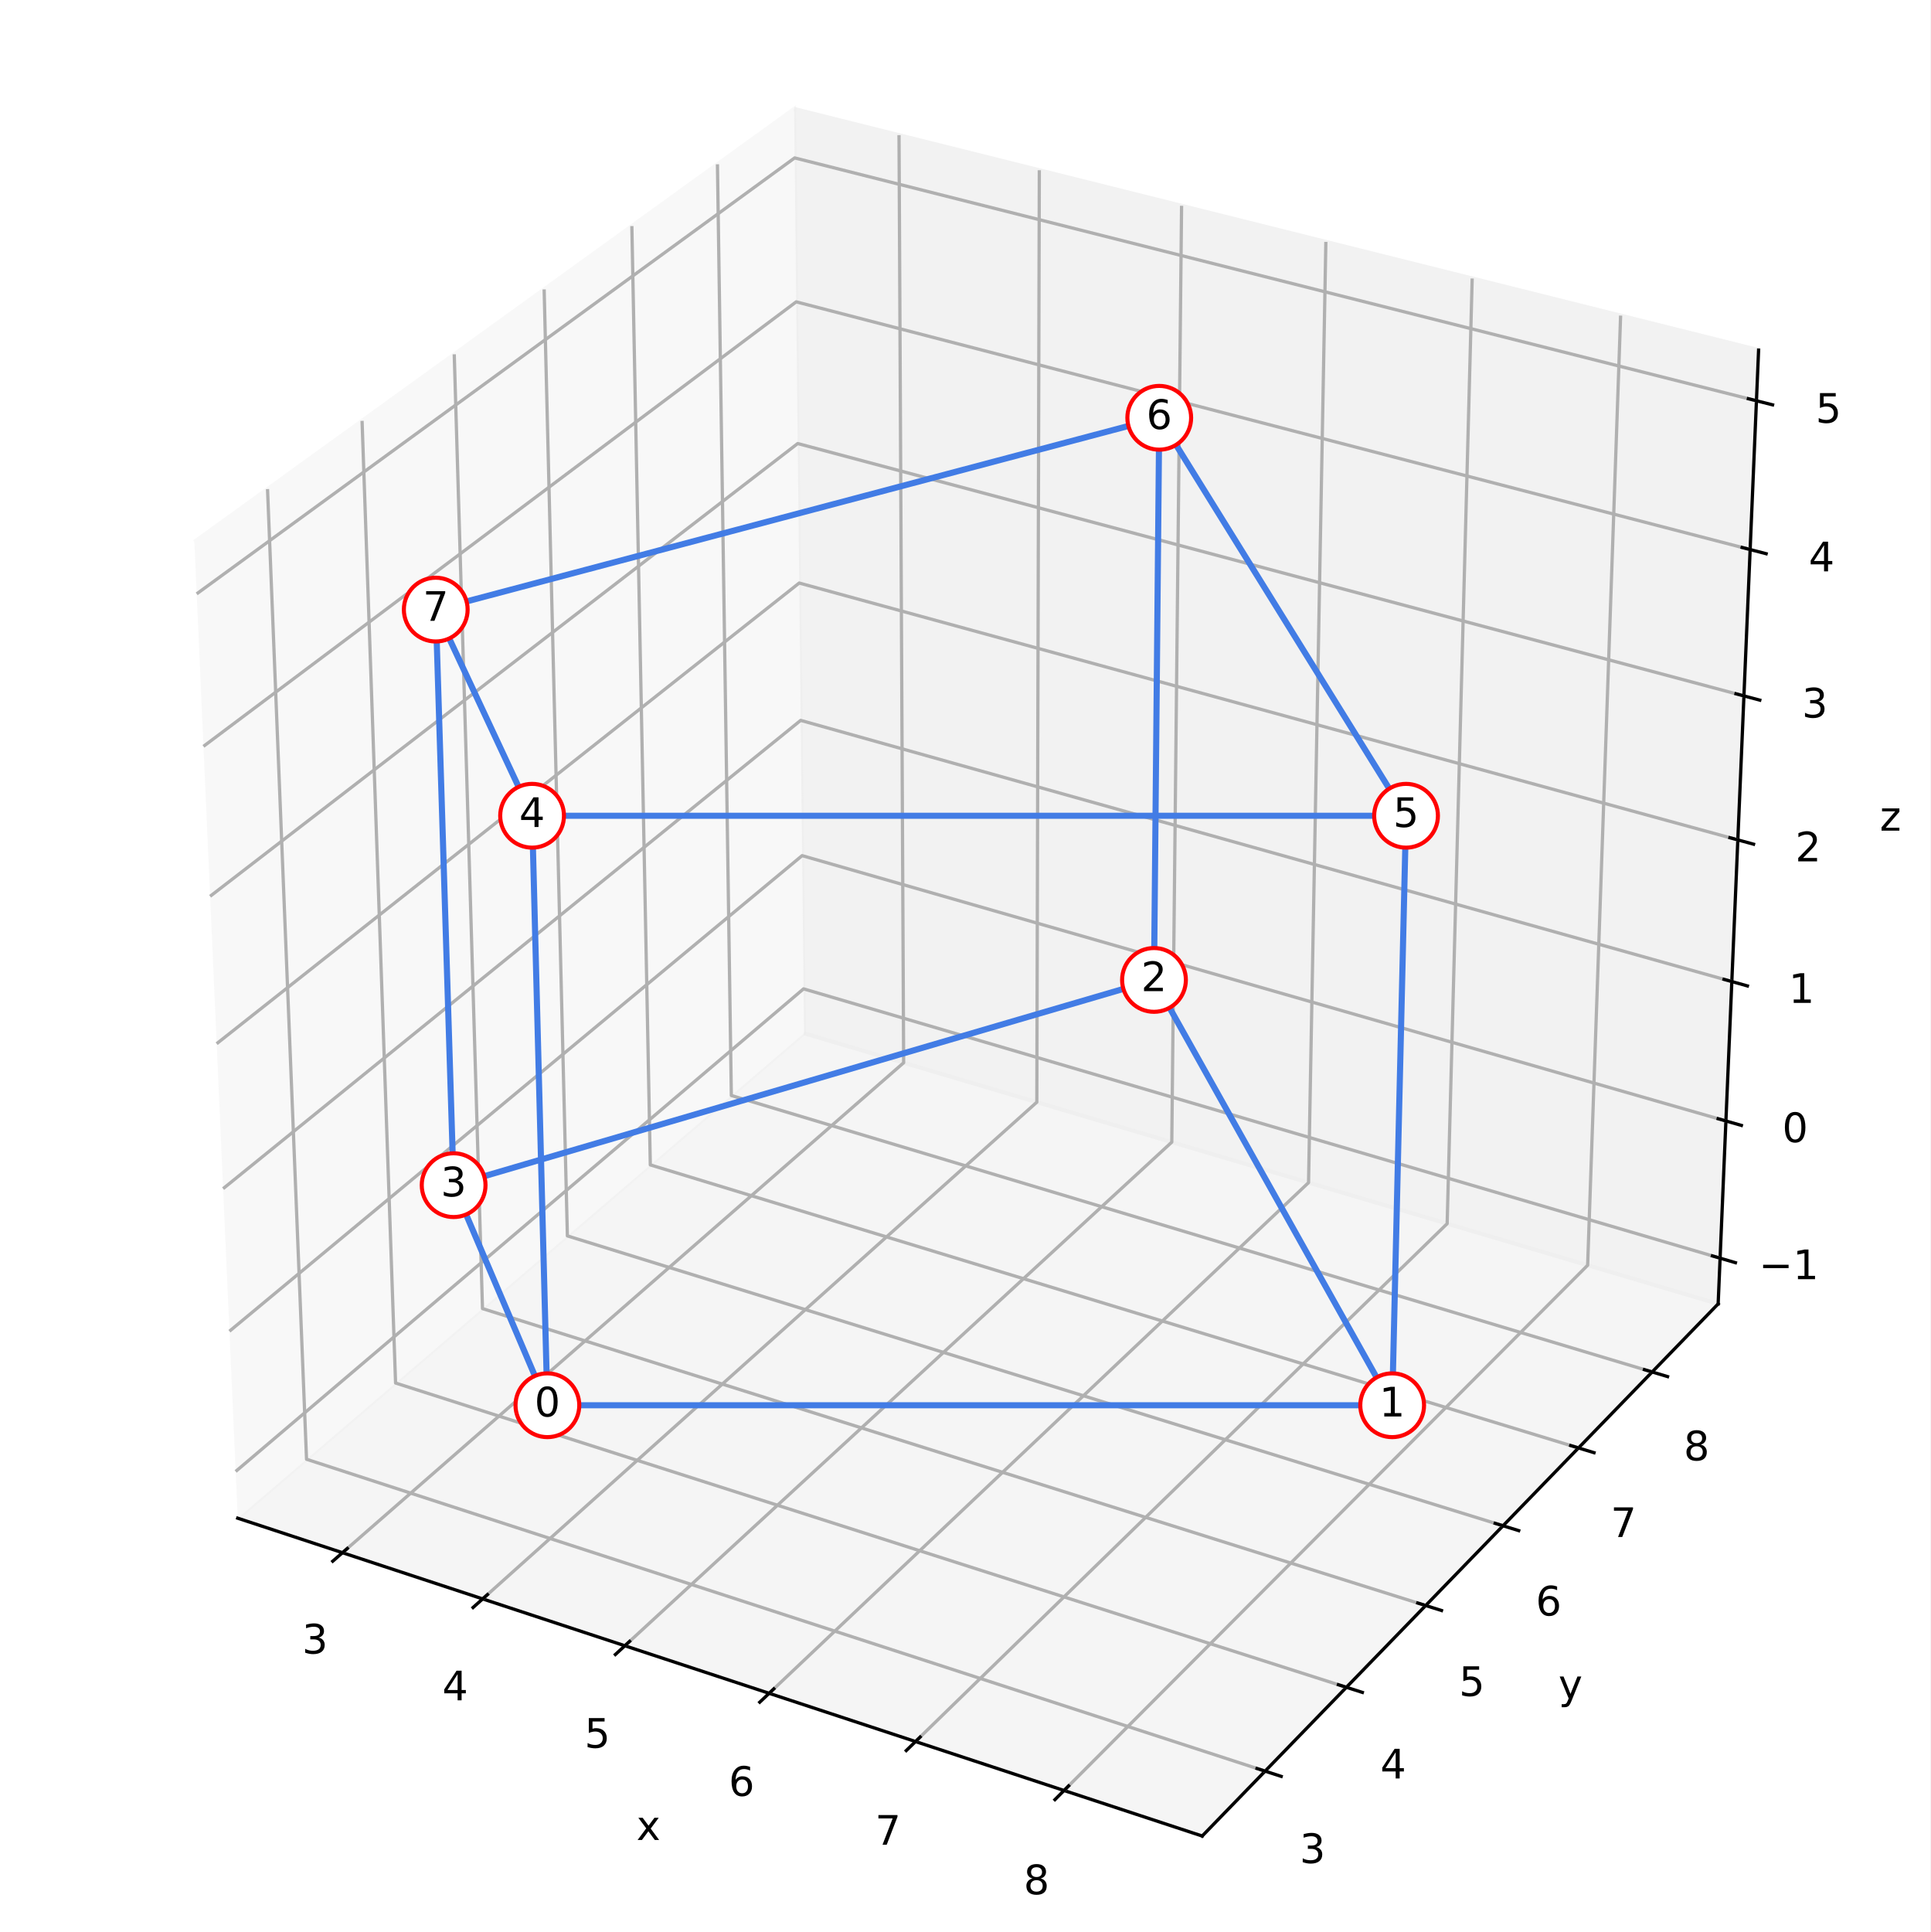
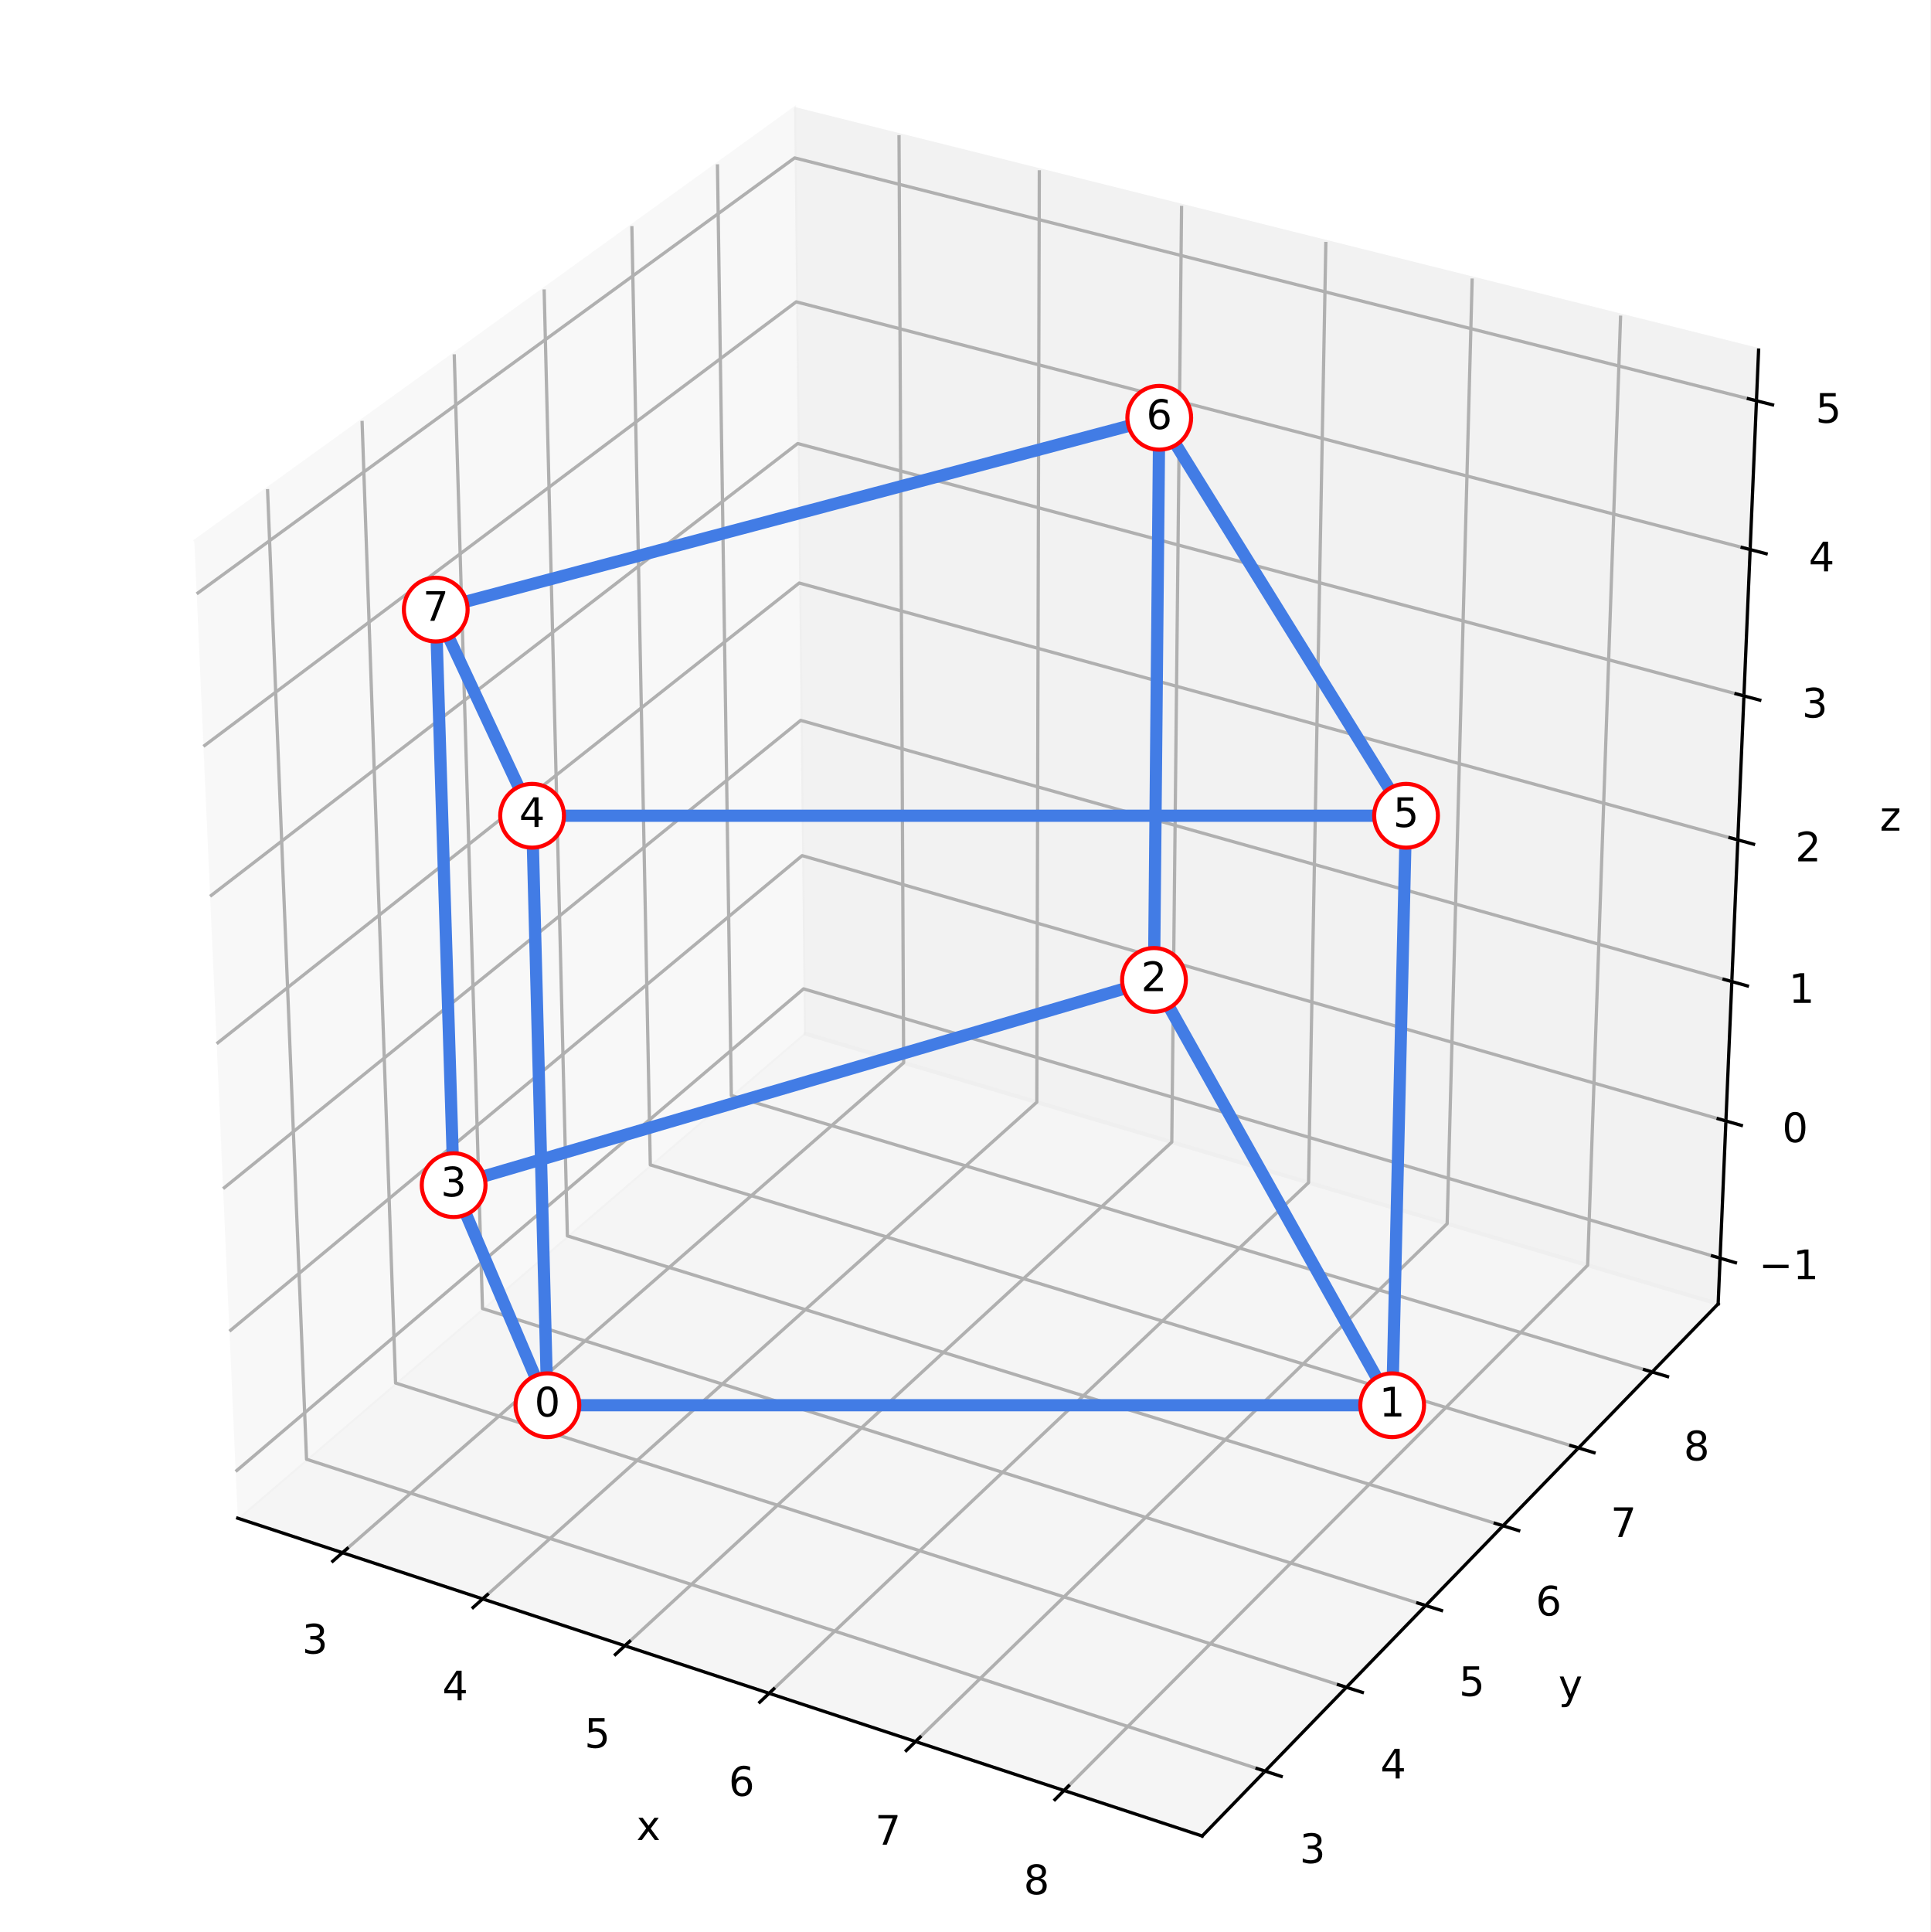
<svg xmlns="http://www.w3.org/2000/svg" xmlns:xlink="http://www.w3.org/1999/xlink" width="474.68pt" height="475.011pt" viewBox="0 0 474.68 475.011" version="1.1">
  <defs>
    <style type="text/css">*{stroke-linejoin: round; stroke-linecap: butt}</style>
  </defs>
  <g id="figure_1">
    <g id="patch_1">
      <path d="M 0 475.011  L 474.68 475.011  L 474.68 0  L 0 0  z " style="fill: #ffffff" />
    </g>
    <g id="patch_2">
      <path d="M 7.2 467.474  L 467.474 467.474  L 467.474 7.2  L 7.2 7.2  z " style="fill: #ffffff" />
    </g>
    <g id="pane3d_1">
      <g id="patch_3">
        <path d="M 58.453 373.267  L 197.705 254.043  L 195.273 26.779  L 47.791 133.234  " style="fill: #f2f2f2; opacity: 0.5; stroke: #f2f2f2; stroke-linejoin: miter" />
      </g>
    </g>
    <g id="pane3d_2">
      <g id="patch_4">
        <path d="M 197.705 254.043  L 422.482 320.58  L 432.426 86.075  L 195.273 26.779  " style="fill: #e6e6e6; opacity: 0.5; stroke: #e6e6e6; stroke-linejoin: miter" />
      </g>
    </g>
    <g id="pane3d_3">
      <g id="patch_5">
        <path d="M 58.453 373.267  L 295.611 451.411  L 422.482 320.58  L 197.705 254.043  " style="fill: #ececec; opacity: 0.5; stroke: #ececec; stroke-linejoin: miter" />
      </g>
    </g>
    <g id="axis3d_1">
      <g id="line2d_1">
        <path d="M 58.453 373.267  L 295.611 451.411  " style="fill: none; stroke: #000000; stroke-width: 0.8; stroke-linecap: square" />
      </g>
      <g id="text_1">
        <g transform="translate(156.4913 452.391)scale(0.1 -0.1)">
          <defs>
            <path id="DejaVuSans-78" d="M 3513 3500  L 2247 1797  L 3578 0  L 2900 0  L 1881 1375  L 863 0  L 184 0  L 1544 1831  L 300 3500  L 978 3500  L 1906 2253  L 2834 3500  L 3513 3500  z " transform="scale(0.015625)" />
          </defs>
          <use xlink:href="#DejaVuSans-78" />
        </g>
      </g>
      <g id="Line3DCollection_1">
        <path d="M 84.212 381.755  L 222.2 261.294  L 221.062 33.227  " style="fill: none; stroke: #b0b0b0; stroke-width: 0.8" />
        <path d="M 118.683 393.113  L 254.949 270.988  L 255.561 41.853  " style="fill: none; stroke: #b0b0b0; stroke-width: 0.8" />
        <path d="M 153.65 404.635  L 288.134 280.811  L 290.543 50.6  " style="fill: none; stroke: #b0b0b0; stroke-width: 0.8" />
        <path d="M 189.125 416.324  L 321.763 290.766  L 326.02 59.47  " style="fill: none; stroke: #b0b0b0; stroke-width: 0.8" />
        <path d="M 225.119 428.184  L 355.846 300.855  L 362.001 68.467  " style="fill: none; stroke: #b0b0b0; stroke-width: 0.8" />
        <path d="M 261.644 440.219  L 390.392 311.081  L 398.498 77.592  " style="fill: none; stroke: #b0b0b0; stroke-width: 0.8" />
      </g>
      <g id="xtick_1">
        <g id="line2d_2">
          <path d="M 85.406 380.713  L 81.82 383.843  " style="fill: none; stroke: #000000; stroke-width: 0.8; stroke-linecap: square" />
        </g>
        <g id="text_2">
          <g transform="translate(74.27773 406.553)scale(0.1 -0.1)">
            <defs>
              <path id="DejaVuSans-33" d="M 2597 2516  Q 3050 2419 3304 2112  Q 3559 1806 3559 1356  Q 3559 666 3084 287  Q 2609 -91 1734 -91  Q 1441 -91 1130 -33  Q 819 25 488 141  L 488 750  Q 750 597 1062 519  Q 1375 441 1716 441  Q 2309 441 2620 675  Q 2931 909 2931 1356  Q 2931 1769 2642 2001  Q 2353 2234 1838 2234  L 1294 2234  L 1294 2753  L 1863 2753  Q 2328 2753 2575 2939  Q 2822 3125 2822 3475  Q 2822 3834 2567 4026  Q 2313 4219 1838 4219  Q 1578 4219 1281 4162  Q 984 4106 628 3988  L 628 4550  Q 988 4650 1302 4700  Q 1616 4750 1894 4750  Q 2613 4750 3031 4423  Q 3450 4097 3450 3541  Q 3450 3153 3228 2886  Q 3006 2619 2597 2516  z " transform="scale(0.015625)" />
            </defs>
            <use xlink:href="#DejaVuSans-33" />
          </g>
        </g>
      </g>
      <g id="xtick_2">
        <g id="line2d_3">
          <path d="M 119.862 392.056  L 116.319 395.231  " style="fill: none; stroke: #000000; stroke-width: 0.8; stroke-linecap: square" />
        </g>
        <g id="text_3">
          <g transform="translate(108.7454 418.0493)scale(0.1 -0.1)">
            <defs>
              <path id="DejaVuSans-34" d="M 2419 4116  L 825 1625  L 2419 1625  L 2419 4116  z M 2253 4666  L 3047 4666  L 3047 1625  L 3713 1625  L 3713 1100  L 3047 1100  L 3047 0  L 2419 0  L 2419 1100  L 313 1100  L 313 1709  L 2253 4666  z " transform="scale(0.015625)" />
            </defs>
            <use xlink:href="#DejaVuSans-34" />
          </g>
        </g>
      </g>
      <g id="xtick_3">
        <g id="line2d_4">
          <path d="M 154.815 403.562  L 151.316 406.784  " style="fill: none; stroke: #000000; stroke-width: 0.8; stroke-linecap: square" />
        </g>
        <g id="text_4">
          <g transform="translate(143.7107 429.7116)scale(0.1 -0.1)">
            <defs>
              <path id="DejaVuSans-35" d="M 691 4666  L 3169 4666  L 3169 4134  L 1269 4134  L 1269 2991  Q 1406 3038 1543 3061  Q 1681 3084 1819 3084  Q 2600 3084 3056 2656  Q 3513 2228 3513 1497  Q 3513 744 3044 326  Q 2575 -91 1722 -91  Q 1428 -91 1123 -41  Q 819 9 494 109  L 494 744  Q 775 591 1075 516  Q 1375 441 1709 441  Q 2250 441 2565 725  Q 2881 1009 2881 1497  Q 2881 1984 2565 2268  Q 2250 2553 1709 2553  Q 1456 2553 1204 2497  Q 953 2441 691 2322  L 691 4666  z " transform="scale(0.015625)" />
            </defs>
            <use xlink:href="#DejaVuSans-35" />
          </g>
        </g>
      </g>
      <g id="xtick_4">
        <g id="line2d_5">
          <path d="M 190.275 415.236  L 186.822 418.504  " style="fill: none; stroke: #000000; stroke-width: 0.8; stroke-linecap: square" />
        </g>
        <g id="text_5">
          <g transform="translate(179.1844 441.5435)scale(0.1 -0.1)">
            <defs>
              <path id="DejaVuSans-36" d="M 2113 2584  Q 1688 2584 1439 2293  Q 1191 2003 1191 1497  Q 1191 994 1439 701  Q 1688 409 2113 409  Q 2538 409 2786 701  Q 3034 994 3034 1497  Q 3034 2003 2786 2293  Q 2538 2584 2113 2584  z M 3366 4563  L 3366 3988  Q 3128 4100 2886 4159  Q 2644 4219 2406 4219  Q 1781 4219 1451 3797  Q 1122 3375 1075 2522  Q 1259 2794 1537 2939  Q 1816 3084 2150 3084  Q 2853 3084 3261 2657  Q 3669 2231 3669 1497  Q 3669 778 3244 343  Q 2819 -91 2113 -91  Q 1303 -91 875 529  Q 447 1150 447 2328  Q 447 3434 972 4092  Q 1497 4750 2381 4750  Q 2619 4750 2861 4703  Q 3103 4656 3366 4563  z " transform="scale(0.015625)" />
            </defs>
            <use xlink:href="#DejaVuSans-36" />
          </g>
        </g>
      </g>
      <g id="xtick_5">
        <g id="line2d_6">
          <path d="M 226.253 427.08  L 222.848 430.396  " style="fill: none; stroke: #000000; stroke-width: 0.8; stroke-linecap: square" />
        </g>
        <g id="text_6">
          <g transform="translate(215.1777 453.5486)scale(0.1 -0.1)">
            <defs>
              <path id="DejaVuSans-37" d="M 525 4666  L 3525 4666  L 3525 4397  L 1831 0  L 1172 0  L 2766 4134  L 525 4134  L 525 4666  z " transform="scale(0.015625)" />
            </defs>
            <use xlink:href="#DejaVuSans-37" />
          </g>
        </g>
      </g>
      <g id="xtick_6">
        <g id="line2d_7">
          <path d="M 262.761 439.098  L 259.405 442.464  " style="fill: none; stroke: #000000; stroke-width: 0.8; stroke-linecap: square" />
        </g>
        <g id="text_7">
          <g transform="translate(251.702 465.7309)scale(0.1 -0.1)">
            <defs>
              <path id="DejaVuSans-38" d="M 2034 2216  Q 1584 2216 1326 1975  Q 1069 1734 1069 1313  Q 1069 891 1326 650  Q 1584 409 2034 409  Q 2484 409 2743 651  Q 3003 894 3003 1313  Q 3003 1734 2745 1975  Q 2488 2216 2034 2216  z M 1403 2484  Q 997 2584 770 2862  Q 544 3141 544 3541  Q 544 4100 942 4425  Q 1341 4750 2034 4750  Q 2731 4750 3128 4425  Q 3525 4100 3525 3541  Q 3525 3141 3298 2862  Q 3072 2584 2669 2484  Q 3125 2378 3379 2068  Q 3634 1759 3634 1313  Q 3634 634 3220 271  Q 2806 -91 2034 -91  Q 1263 -91 848 271  Q 434 634 434 1313  Q 434 1759 690 2068  Q 947 2378 1403 2484  z M 1172 3481  Q 1172 3119 1398 2916  Q 1625 2713 2034 2713  Q 2441 2713 2670 2916  Q 2900 3119 2900 3481  Q 2900 3844 2670 4047  Q 2441 4250 2034 4250  Q 1625 4250 1398 4047  Q 1172 3844 1172 3481  z " transform="scale(0.015625)" />
            </defs>
            <use xlink:href="#DejaVuSans-38" />
          </g>
        </g>
      </g>
    </g>
    <g id="axis3d_2">
      <g id="line2d_8">
        <path d="M 422.482 320.58  L 295.611 451.411  " style="fill: none; stroke: #000000; stroke-width: 0.8; stroke-linecap: square" />
      </g>
      <g id="text_8">
        <g transform="translate(383.2173 417.667)scale(0.1 -0.1)">
          <defs>
            <path id="DejaVuSans-79" d="M 2059 -325  Q 1816 -950 1584 -1140  Q 1353 -1331 966 -1331  L 506 -1331  L 506 -850  L 844 -850  Q 1081 -850 1212 -737  Q 1344 -625 1503 -206  L 1606 56  L 191 3500  L 800 3500  L 1894 763  L 2988 3500  L 3597 3500  L 2059 -325  z " transform="scale(0.015625)" />
          </defs>
          <use xlink:href="#DejaVuSans-79" />
        </g>
      </g>
      <g id="Line3DCollection_2">
        <path d="M 65.782 120.248  L 75.375 358.779  L 311.079 435.46  " style="fill: none; stroke: #b0b0b0; stroke-width: 0.8" />
        <path d="M 89.029 103.468  L 97.268 340.035  L 331.07 414.845  " style="fill: none; stroke: #b0b0b0; stroke-width: 0.8" />
        <path d="M 111.695 87.107  L 118.642 321.735  L 350.565 394.742  " style="fill: none; stroke: #b0b0b0; stroke-width: 0.8" />
        <path d="M 133.801 71.151  L 139.516 303.863  L 369.582 375.131  " style="fill: none; stroke: #b0b0b0; stroke-width: 0.8" />
        <path d="M 155.368 55.583  L 159.907 286.405  L 388.138 355.995  " style="fill: none; stroke: #b0b0b0; stroke-width: 0.8" />
        <path d="M 176.415 40.391  L 179.831 269.346  L 406.251 337.318  " style="fill: none; stroke: #b0b0b0; stroke-width: 0.8" />
      </g>
      <g id="xtick_7">
        <g id="line2d_9">
          <path d="M 309.101 434.816  L 315.038 436.748  " style="fill: none; stroke: #000000; stroke-width: 0.8; stroke-linecap: square" />
        </g>
        <g id="text_9">
          <g transform="translate(319.5712 458.0591)scale(0.1 -0.1)">
            <use xlink:href="#DejaVuSans-33" />
          </g>
        </g>
      </g>
      <g id="xtick_8">
        <g id="line2d_10">
          <path d="M 329.11 414.218  L 334.995 416.101  " style="fill: none; stroke: #000000; stroke-width: 0.8; stroke-linecap: square" />
        </g>
        <g id="text_10">
          <g transform="translate(339.4085 437.2632)scale(0.1 -0.1)">
            <use xlink:href="#DejaVuSans-34" />
          </g>
        </g>
      </g>
      <g id="xtick_9">
        <g id="line2d_11">
          <path d="M 348.621 394.13  L 354.456 395.966  " style="fill: none; stroke: #000000; stroke-width: 0.8; stroke-linecap: square" />
        </g>
        <g id="text_11">
          <g transform="translate(358.7537 416.9833)scale(0.1 -0.1)">
            <use xlink:href="#DejaVuSans-35" />
          </g>
        </g>
      </g>
      <g id="xtick_10">
        <g id="line2d_12">
          <path d="M 367.655 374.534  L 373.44 376.326  " style="fill: none; stroke: #000000; stroke-width: 0.8; stroke-linecap: square" />
        </g>
        <g id="text_12">
          <g transform="translate(377.6248 397.2002)scale(0.1 -0.1)">
            <use xlink:href="#DejaVuSans-36" />
          </g>
        </g>
      </g>
      <g id="xtick_11">
        <g id="line2d_13">
          <path d="M 386.228 355.413  L 391.963 357.162  " style="fill: none; stroke: #000000; stroke-width: 0.8; stroke-linecap: square" />
        </g>
        <g id="text_13">
          <g transform="translate(396.0391 377.8961)scale(0.1 -0.1)">
            <use xlink:href="#DejaVuSans-37" />
          </g>
        </g>
      </g>
      <g id="xtick_12">
        <g id="line2d_14">
          <path d="M 404.357 336.749  L 410.044 338.456  " style="fill: none; stroke: #000000; stroke-width: 0.8; stroke-linecap: square" />
        </g>
        <g id="text_14">
          <g transform="translate(414.013 359.0536)scale(0.1 -0.1)">
            <use xlink:href="#DejaVuSans-38" />
          </g>
        </g>
      </g>
    </g>
    <g id="axis3d_3">
      <g id="line2d_15">
        <path d="M 422.482 320.58  L 432.426 86.075  " style="fill: none; stroke: #000000; stroke-width: 0.8; stroke-linecap: square" />
      </g>
      <g id="text_15">
        <g transform="translate(462.232 204.228)scale(0.1 -0.1)">
          <defs>
            <path id="DejaVuSans-7a" d="M 353 3500  L 3084 3500  L 3084 2975  L 922 459  L 3084 459  L 3084 0  L 275 0  L 275 525  L 2438 3041  L 353 3041  L 353 3500  z " transform="scale(0.015625)" />
          </defs>
          <use xlink:href="#DejaVuSans-7a" />
        </g>
      </g>
      <g id="Line3DCollection_3">
        <path d="M 422.959 309.338  L 197.588 243.123  L 57.943 361.781  " style="fill: none; stroke: #b0b0b0; stroke-width: 0.8" />
        <path d="M 424.389 275.604  L 197.237 210.371  L 56.412 327.303  " style="fill: none; stroke: #b0b0b0; stroke-width: 0.8" />
        <path d="M 425.843 241.329  L 196.882 177.116  L 54.855 292.251  " style="fill: none; stroke: #b0b0b0; stroke-width: 0.8" />
        <path d="M 427.32 206.498  L 196.52 143.346  L 53.271 256.61  " style="fill: none; stroke: #b0b0b0; stroke-width: 0.8" />
        <path d="M 428.821 171.097  L 196.153 109.049  L 51.661 220.367  " style="fill: none; stroke: #b0b0b0; stroke-width: 0.8" />
        <path d="M 430.346 135.114  L 195.781 74.213  L 50.024 183.505  " style="fill: none; stroke: #b0b0b0; stroke-width: 0.8" />
        <path d="M 431.897 98.533  L 195.402 38.824  L 48.359 146.009  " style="fill: none; stroke: #b0b0b0; stroke-width: 0.8" />
      </g>
      <g id="xtick_13">
        <g id="line2d_16">
          <path d="M 421.074 308.784  L 426.733 310.447  " style="fill: none; stroke: #000000; stroke-width: 0.8; stroke-linecap: square" />
        </g>
        <g id="text_16">
          <g transform="translate(432.4852 314.5088)scale(0.1 -0.1)">
            <defs>
              <path id="DejaVuSans-2212" d="M 678 2272  L 4684 2272  L 4684 1741  L 678 1741  L 678 2272  z " transform="scale(0.015625)" />
              <path id="DejaVuSans-31" d="M 794 531  L 1825 531  L 1825 4091  L 703 3866  L 703 4441  L 1819 4666  L 2450 4666  L 2450 531  L 3481 531  L 3481 0  L 794 0  L 794 531  z " transform="scale(0.015625)" />
            </defs>
            <use xlink:href="#DejaVuSans-2212" />
            <use xlink:href="#DejaVuSans-31" x="83.789" />
          </g>
        </g>
      </g>
      <g id="xtick_14">
        <g id="line2d_17">
          <path d="M 422.489 275.059  L 428.194 276.697  " style="fill: none; stroke: #000000; stroke-width: 0.8; stroke-linecap: square" />
        </g>
        <g id="text_17">
          <g transform="translate(438.2376 280.8104)scale(0.1 -0.1)">
            <defs>
              <path id="DejaVuSans-30" d="M 2034 4250  Q 1547 4250 1301 3770  Q 1056 3291 1056 2328  Q 1056 1369 1301 889  Q 1547 409 2034 409  Q 2525 409 2770 889  Q 3016 1369 3016 2328  Q 3016 3291 2770 3770  Q 2525 4250 2034 4250  z M 2034 4750  Q 2819 4750 3233 4129  Q 3647 3509 3647 2328  Q 3647 1150 3233 529  Q 2819 -91 2034 -91  Q 1250 -91 836 529  Q 422 1150 422 2328  Q 422 3509 836 4129  Q 1250 4750 2034 4750  z " transform="scale(0.015625)" />
            </defs>
            <use xlink:href="#DejaVuSans-30" />
          </g>
        </g>
      </g>
      <g id="xtick_15">
        <g id="line2d_18">
          <path d="M 423.927 240.791  L 429.679 242.405  " style="fill: none; stroke: #000000; stroke-width: 0.8; stroke-linecap: square" />
        </g>
        <g id="text_18">
          <g transform="translate(439.8252 246.5712)scale(0.1 -0.1)">
            <use xlink:href="#DejaVuSans-31" />
          </g>
        </g>
      </g>
      <g id="xtick_16">
        <g id="line2d_19">
          <path d="M 425.387 205.969  L 431.188 207.556  " style="fill: none; stroke: #000000; stroke-width: 0.8; stroke-linecap: square" />
        </g>
        <g id="text_19">
          <g transform="translate(441.4385 211.7782)scale(0.1 -0.1)">
            <defs>
              <path id="DejaVuSans-32" d="M 1228 531  L 3431 531  L 3431 0  L 469 0  L 469 531  Q 828 903 1448 1529  Q 2069 2156 2228 2338  Q 2531 2678 2651 2914  Q 2772 3150 2772 3378  Q 2772 3750 2511 3984  Q 2250 4219 1831 4219  Q 1534 4219 1204 4116  Q 875 4013 500 3803  L 500 4441  Q 881 4594 1212 4672  Q 1544 4750 1819 4750  Q 2544 4750 2975 4387  Q 3406 4025 3406 3419  Q 3406 3131 3298 2873  Q 3191 2616 2906 2266  Q 2828 2175 2409 1742  Q 1991 1309 1228 531  z " transform="scale(0.015625)" />
            </defs>
            <use xlink:href="#DejaVuSans-32" />
          </g>
        </g>
      </g>
      <g id="xtick_17">
        <g id="line2d_20">
          <path d="M 426.872 170.578  L 432.722 172.138  " style="fill: none; stroke: #000000; stroke-width: 0.8; stroke-linecap: square" />
        </g>
        <g id="text_20">
          <g transform="translate(443.0781 176.4177)scale(0.1 -0.1)">
            <use xlink:href="#DejaVuSans-33" />
          </g>
        </g>
      </g>
      <g id="xtick_18">
        <g id="line2d_21">
          <path d="M 428.381 134.604  L 434.281 136.136  " style="fill: none; stroke: #000000; stroke-width: 0.8; stroke-linecap: square" />
        </g>
        <g id="text_21">
          <g transform="translate(444.7446 140.4757)scale(0.1 -0.1)">
            <use xlink:href="#DejaVuSans-34" />
          </g>
        </g>
      </g>
      <g id="xtick_19">
        <g id="line2d_22">
          <path d="M 429.915 98.033  L 435.866 99.535  " style="fill: none; stroke: #000000; stroke-width: 0.8; stroke-linecap: square" />
        </g>
        <g id="text_22">
          <g transform="translate(446.4388 103.9379)scale(0.1 -0.1)">
            <use xlink:href="#DejaVuSans-35" />
          </g>
        </g>
      </g>
    </g>
    <g id="axes_1">
      <g id="line2d_23">
-         <path d="M 134.602 345.502  L 155.374 345.502  L 176.147 345.502  L 196.919 345.502  L 217.691 345.502  L 238.464 345.502  L 259.236 345.502  L 280.008 345.502  L 300.781 345.502  L 321.553 345.502  L 342.326 345.502  " clip-path="url(#pf62d085774)" style="fill: none; stroke: #427ce5; stroke-width: 1.5; stroke-linecap: square" />
+         <path d="M 134.602 345.502  L 155.374 345.502  L 176.147 345.502  L 196.919 345.502  L 217.691 345.502  L 238.464 345.502  L 259.236 345.502  L 280.008 345.502  L 300.781 345.502  L 321.553 345.502  L 342.326 345.502  " clip-path="url(#p2bc79731c0)" style="fill: none; stroke: #427ce5; stroke-width: 3; stroke-linecap: square" />
      </g>
      <g id="line2d_24">
-         <path d="M 342.326 345.502  L 336.091 334.369  L 329.944 323.395  L 323.885 312.576  L 317.911 301.909  L 312.021 291.392  L 306.212 281.02  L 300.483 270.79  L 294.832 260.701  L 289.258 250.748  L 283.759 240.93  " clip-path="url(#pf62d085774)" style="fill: none; stroke: #427ce5; stroke-width: 1.5; stroke-linecap: square" />
+         <path d="M 342.326 345.502  L 336.091 334.369  L 329.944 323.395  L 323.885 312.576  L 317.911 301.909  L 312.021 291.392  L 306.212 281.02  L 300.483 270.79  L 294.832 260.701  L 289.258 250.748  L 283.759 240.93  " clip-path="url(#p2bc79731c0)" style="fill: none; stroke: #427ce5; stroke-width: 3; stroke-linecap: square" />
      </g>
      <g id="line2d_25">
-         <path d="M 283.759 240.93  L 267.062 245.823  L 250.252 250.748  L 233.327 255.708  L 216.286 260.701  L 199.128 265.728  L 181.853 270.79  L 164.458 275.887  L 146.942 281.02  L 129.305 286.188  L 111.545 291.392  " clip-path="url(#pf62d085774)" style="fill: none; stroke: #427ce5; stroke-width: 1.5; stroke-linecap: square" />
+         <path d="M 283.759 240.93  L 267.062 245.823  L 250.252 250.748  L 233.327 255.708  L 216.286 260.701  L 199.128 265.728  L 181.853 270.79  L 164.458 275.887  L 146.942 281.02  L 129.305 286.188  L 111.545 291.392  " clip-path="url(#p2bc79731c0)" style="fill: none; stroke: #427ce5; stroke-width: 3; stroke-linecap: square" />
      </g>
      <g id="line2d_26">
-         <path d="M 111.545 291.392  L 113.778 296.632  L 116.027 301.909  L 118.291 307.224  L 120.572 312.576  L 122.869 317.966  L 125.182 323.395  L 127.512 328.862  L 129.858 334.369  L 132.221 339.915  L 134.602 345.502  " clip-path="url(#pf62d085774)" style="fill: none; stroke: #427ce5; stroke-width: 1.5; stroke-linecap: square" />
+         <path d="M 111.545 291.392  L 113.778 296.632  L 116.027 301.909  L 118.291 307.224  L 120.572 312.576  L 122.869 317.966  L 125.182 323.395  L 127.512 328.862  L 129.858 334.369  L 132.221 339.915  L 134.602 345.502  " clip-path="url(#p2bc79731c0)" style="fill: none; stroke: #427ce5; stroke-width: 3; stroke-linecap: square" />
      </g>
      <g id="line2d_27">
-         <path d="M 130.837 200.566  L 152.327 200.566  L 173.818 200.566  L 195.308 200.566  L 216.798 200.566  L 238.288 200.566  L 259.778 200.566  L 281.268 200.566  L 302.758 200.566  L 324.248 200.566  L 345.738 200.566  " clip-path="url(#pf62d085774)" style="fill: none; stroke: #427ce5; stroke-width: 1.5; stroke-linecap: square" />
+         <path d="M 130.837 200.566  L 152.327 200.566  L 173.818 200.566  L 195.308 200.566  L 216.798 200.566  L 238.288 200.566  L 259.778 200.566  L 281.268 200.566  L 302.758 200.566  L 324.248 200.566  L 345.738 200.566  " clip-path="url(#p2bc79731c0)" style="fill: none; stroke: #427ce5; stroke-width: 3; stroke-linecap: square" />
      </g>
      <g id="line2d_28">
-         <path d="M 345.738 200.566  L 339.264 190.128  L 332.885 179.843  L 326.6 169.709  L 320.406 159.722  L 314.301 149.879  L 308.284 140.177  L 302.352 130.613  L 296.504 121.185  L 290.737 111.888  L 285.052 102.72  " clip-path="url(#pf62d085774)" style="fill: none; stroke: #427ce5; stroke-width: 1.5; stroke-linecap: square" />
+         <path d="M 345.738 200.566  L 339.264 190.128  L 332.885 179.843  L 326.6 169.709  L 320.406 159.722  L 314.301 149.879  L 308.284 140.177  L 302.352 130.613  L 296.504 121.185  L 290.737 111.888  L 285.052 102.72  " clip-path="url(#p2bc79731c0)" style="fill: none; stroke: #427ce5; stroke-width: 3; stroke-linecap: square" />
      </g>
      <g id="line2d_29">
-         <path d="M 285.052 102.72  L 267.82 107.288  L 250.468 111.888  L 232.994 116.52  L 215.397 121.185  L 197.675 125.882  L 179.827 130.613  L 161.852 135.378  L 143.748 140.177  L 125.514 145.011  L 107.148 149.879  " clip-path="url(#pf62d085774)" style="fill: none; stroke: #427ce5; stroke-width: 1.5; stroke-linecap: square" />
+         <path d="M 285.052 102.72  L 267.82 107.288  L 250.468 111.888  L 232.994 116.52  L 215.397 121.185  L 197.675 125.882  L 179.827 130.613  L 161.852 135.378  L 143.748 140.177  L 125.514 145.011  L 107.148 149.879  " clip-path="url(#p2bc79731c0)" style="fill: none; stroke: #427ce5; stroke-width: 3; stroke-linecap: square" />
      </g>
      <g id="line2d_30">
-         <path d="M 107.148 149.879  L 109.44 154.783  L 111.748 159.722  L 114.074 164.697  L 116.416 169.709  L 118.775 174.757  L 121.152 179.843  L 123.547 184.966  L 125.959 190.128  L 128.389 195.327  L 130.837 200.566  " clip-path="url(#pf62d085774)" style="fill: none; stroke: #427ce5; stroke-width: 1.5; stroke-linecap: square" />
+         <path d="M 107.148 149.879  L 109.44 154.783  L 111.748 159.722  L 114.074 164.697  L 116.416 169.709  L 118.775 174.757  L 121.152 179.843  L 123.547 184.966  L 125.959 190.128  L 128.389 195.327  L 130.837 200.566  " clip-path="url(#p2bc79731c0)" style="fill: none; stroke: #427ce5; stroke-width: 3; stroke-linecap: square" />
      </g>
      <g id="line2d_31">
-         <path d="M 134.602 345.502  L 134.237 331.445  L 133.869 317.294  L 133.499 303.048  L 133.127 288.705  L 132.752 274.264  L 132.374 259.726  L 131.994 245.088  L 131.611 230.349  L 131.226 215.509  L 130.837 200.566  " clip-path="url(#pf62d085774)" style="fill: none; stroke: #427ce5; stroke-width: 1.5; stroke-linecap: square" />
+         <path d="M 134.602 345.502  L 134.237 331.445  L 133.869 317.294  L 133.499 303.048  L 133.127 288.705  L 132.752 274.264  L 132.374 259.726  L 131.994 245.088  L 131.611 230.349  L 131.226 215.509  L 130.837 200.566  " clip-path="url(#p2bc79731c0)" style="fill: none; stroke: #427ce5; stroke-width: 3; stroke-linecap: square" />
      </g>
      <g id="line2d_32">
-         <path d="M 342.326 345.502  L 342.657 331.445  L 342.99 317.294  L 343.325 303.048  L 343.663 288.705  L 344.003 274.264  L 344.345 259.726  L 344.69 245.088  L 345.037 230.349  L 345.386 215.509  L 345.738 200.566  " clip-path="url(#pf62d085774)" style="fill: none; stroke: #427ce5; stroke-width: 1.5; stroke-linecap: square" />
+         <path d="M 342.326 345.502  L 342.657 331.445  L 342.99 317.294  L 343.325 303.048  L 343.663 288.705  L 344.003 274.264  L 344.345 259.726  L 344.69 245.088  L 345.037 230.349  L 345.386 215.509  L 345.738 200.566  " clip-path="url(#p2bc79731c0)" style="fill: none; stroke: #427ce5; stroke-width: 3; stroke-linecap: square" />
      </g>
      <g id="line2d_33">
-         <path d="M 283.759 240.93  L 283.885 227.498  L 284.011 213.981  L 284.138 200.38  L 284.266 186.692  L 284.395 172.918  L 284.525 159.057  L 284.655 145.107  L 284.787 131.069  L 284.919 116.94  L 285.052 102.72  " clip-path="url(#pf62d085774)" style="fill: none; stroke: #427ce5; stroke-width: 1.5; stroke-linecap: square" />
+         <path d="M 283.759 240.93  L 283.885 227.498  L 284.011 213.981  L 284.138 200.38  L 284.266 186.692  L 284.395 172.918  L 284.525 159.057  L 284.655 145.107  L 284.787 131.069  L 284.919 116.94  L 285.052 102.72  " clip-path="url(#p2bc79731c0)" style="fill: none; stroke: #427ce5; stroke-width: 3; stroke-linecap: square" />
      </g>
      <g id="line2d_34">
-         <path d="M 111.545 291.392  L 111.118 277.652  L 110.688 263.824  L 110.256 249.905  L 109.821 235.896  L 109.382 221.794  L 108.941 207.6  L 108.498 193.313  L 108.051 178.931  L 107.601 164.453  L 107.148 149.879  " clip-path="url(#pf62d085774)" style="fill: none; stroke: #427ce5; stroke-width: 1.5; stroke-linecap: square" />
+         <path d="M 111.545 291.392  L 111.118 277.652  L 110.688 263.824  L 110.256 249.905  L 109.821 235.896  L 109.382 221.794  L 108.941 207.6  L 108.498 193.313  L 108.051 178.931  L 107.601 164.453  L 107.148 149.879  " clip-path="url(#p2bc79731c0)" style="fill: none; stroke: #427ce5; stroke-width: 3; stroke-linecap: square" />
      </g>
      <g id="text_23">
        <g id="patch_6">
          <path d="M 134.602 353.341  C 136.681 353.341 138.675 352.515 140.145 351.045  C 141.615 349.575 142.441 347.581 142.441 345.502  C 142.441 343.423 141.615 341.429 140.145 339.959  C 138.675 338.488 136.681 337.663 134.602 337.663  C 132.523 337.663 130.529 338.488 129.059 339.959  C 127.589 341.429 126.763 343.423 126.763 345.502  C 126.763 347.581 127.589 349.575 129.059 351.045  C 130.529 352.515 132.523 353.341 134.602 353.341  z " style="fill: #ffffff; stroke: #ff0000; stroke-linejoin: miter" />
        </g>
        <g transform="translate(131.4206 348.2609)scale(0.1 -0.1)">
          <use xlink:href="#DejaVuSans-30" />
        </g>
      </g>
      <g id="text_24">
        <g id="patch_7">
          <path d="M 342.326 353.341  C 344.405 353.341 346.399 352.515 347.869 351.045  C 349.339 349.575 350.165 347.581 350.165 345.502  C 350.165 343.423 349.339 341.429 347.869 339.959  C 346.399 338.488 344.405 337.663 342.326 337.663  C 340.247 337.663 338.253 338.488 336.783 339.959  C 335.312 341.429 334.486 343.423 334.486 345.502  C 334.486 347.581 335.312 349.575 336.783 351.045  C 338.253 352.515 340.247 353.341 342.326 353.341  z " style="fill: #ffffff; stroke: #ff0000; stroke-linejoin: miter" />
        </g>
        <g transform="translate(339.1443 348.2609)scale(0.1 -0.1)">
          <use xlink:href="#DejaVuSans-31" />
        </g>
      </g>
      <g id="text_25">
        <g id="patch_8">
          <path d="M 283.759 248.769  C 285.838 248.769 287.832 247.943 289.302 246.473  C 290.772 245.003 291.598 243.009 291.598 240.93  C 291.598 238.851 290.772 236.857 289.302 235.387  C 287.832 233.917 285.838 233.091 283.759 233.091  C 281.68 233.091 279.686 233.917 278.216 235.387  C 276.746 236.857 275.92 238.851 275.92 240.93  C 275.92 243.009 276.746 245.003 278.216 246.473  C 279.686 247.943 281.68 248.769 283.759 248.769  z " style="fill: #ffffff; stroke: #ff0000; stroke-linejoin: miter" />
        </g>
        <g transform="translate(280.5781 243.6896)scale(0.1 -0.1)">
          <use xlink:href="#DejaVuSans-32" />
        </g>
      </g>
      <g id="text_26">
        <g id="patch_9">
          <path d="M 111.545 299.231  C 113.624 299.231 115.618 298.405 117.088 296.935  C 118.558 295.465 119.384 293.47 119.384 291.392  C 119.384 289.313 118.558 287.319 117.088 285.849  C 115.618 284.378 113.624 283.552 111.545 283.552  C 109.466 283.552 107.472 284.378 106.002 285.849  C 104.532 287.319 103.706 289.313 103.706 291.392  C 103.706 293.47 104.532 295.465 106.002 296.935  C 107.472 298.405 109.466 299.231 111.545 299.231  z " style="fill: #ffffff; stroke: #ff0000; stroke-linejoin: miter" />
        </g>
        <g transform="translate(108.3635 294.1509)scale(0.1 -0.1)">
          <use xlink:href="#DejaVuSans-33" />
        </g>
      </g>
      <g id="text_27">
        <g id="patch_10">
          <path d="M 130.837 208.405  C 132.916 208.405 134.91 207.579 136.38 206.109  C 137.851 204.639 138.676 202.645 138.676 200.566  C 138.676 198.487 137.851 196.493 136.38 195.023  C 134.91 193.553 132.916 192.727 130.837 192.727  C 128.758 192.727 126.764 193.553 125.294 195.023  C 123.824 196.493 122.998 198.487 122.998 200.566  C 122.998 202.645 123.824 204.639 125.294 206.109  C 126.764 207.579 128.758 208.405 130.837 208.405  z " style="fill: #ffffff; stroke: #ff0000; stroke-linejoin: miter" />
        </g>
        <g transform="translate(127.6562 203.3255)scale(0.1 -0.1)">
          <use xlink:href="#DejaVuSans-34" />
        </g>
      </g>
      <g id="text_28">
        <g id="patch_11">
          <path d="M 345.738 208.405  C 347.817 208.405 349.811 207.579 351.281 206.109  C 352.751 204.639 353.577 202.645 353.577 200.566  C 353.577 198.487 352.751 196.493 351.281 195.023  C 349.811 193.553 347.817 192.727 345.738 192.727  C 343.659 192.727 341.665 193.553 340.195 195.023  C 338.725 196.493 337.899 198.487 337.899 200.566  C 337.899 202.645 338.725 204.639 340.195 206.109  C 341.665 207.579 343.659 208.405 345.738 208.405  z " style="fill: #ffffff; stroke: #ff0000; stroke-linejoin: miter" />
        </g>
        <g transform="translate(342.5568 203.3255)scale(0.1 -0.1)">
          <use xlink:href="#DejaVuSans-35" />
        </g>
      </g>
      <g id="text_29">
        <g id="patch_12">
          <path d="M 285.052 110.559  C 287.131 110.559 289.125 109.733 290.595 108.263  C 292.065 106.793 292.891 104.799 292.891 102.72  C 292.891 100.641 292.065 98.647 290.595 97.177  C 289.125 95.707 287.131 94.881 285.052 94.881  C 282.973 94.881 280.979 95.707 279.509 97.177  C 278.039 98.647 277.213 100.641 277.213 102.72  C 277.213 104.799 278.039 106.793 279.509 108.263  C 280.979 109.733 282.973 110.559 285.052 110.559  z " style="fill: #ffffff; stroke: #ff0000; stroke-linejoin: miter" />
        </g>
        <g transform="translate(281.8704 105.4797)scale(0.1 -0.1)">
          <use xlink:href="#DejaVuSans-36" />
        </g>
      </g>
      <g id="text_30">
        <g id="patch_13">
          <path d="M 107.148 157.718  C 109.227 157.718 111.221 156.892 112.691 155.422  C 114.161 153.952 114.987 151.958 114.987 149.879  C 114.987 147.8 114.161 145.806 112.691 144.336  C 111.221 142.866 109.227 142.04 107.148 142.04  C 105.069 142.04 103.075 142.866 101.605 144.336  C 100.135 145.806 99.309 147.8 99.309 149.879  C 99.309 151.958 100.135 153.952 101.605 155.422  C 103.075 156.892 105.069 157.718 107.148 157.718  z " style="fill: #ffffff; stroke: #ff0000; stroke-linejoin: miter" />
        </g>
        <g transform="translate(103.9669 152.6387)scale(0.1 -0.1)">
          <use xlink:href="#DejaVuSans-37" />
        </g>
      </g>
    </g>
  </g>
  <defs>
-     <clipPath id="pf62d085774">
+     <clipPath id="p2bc79731c0">
      <rect x="7.2" y="7.2" width="460.274" height="460.274" />
    </clipPath>
  </defs>
</svg>
